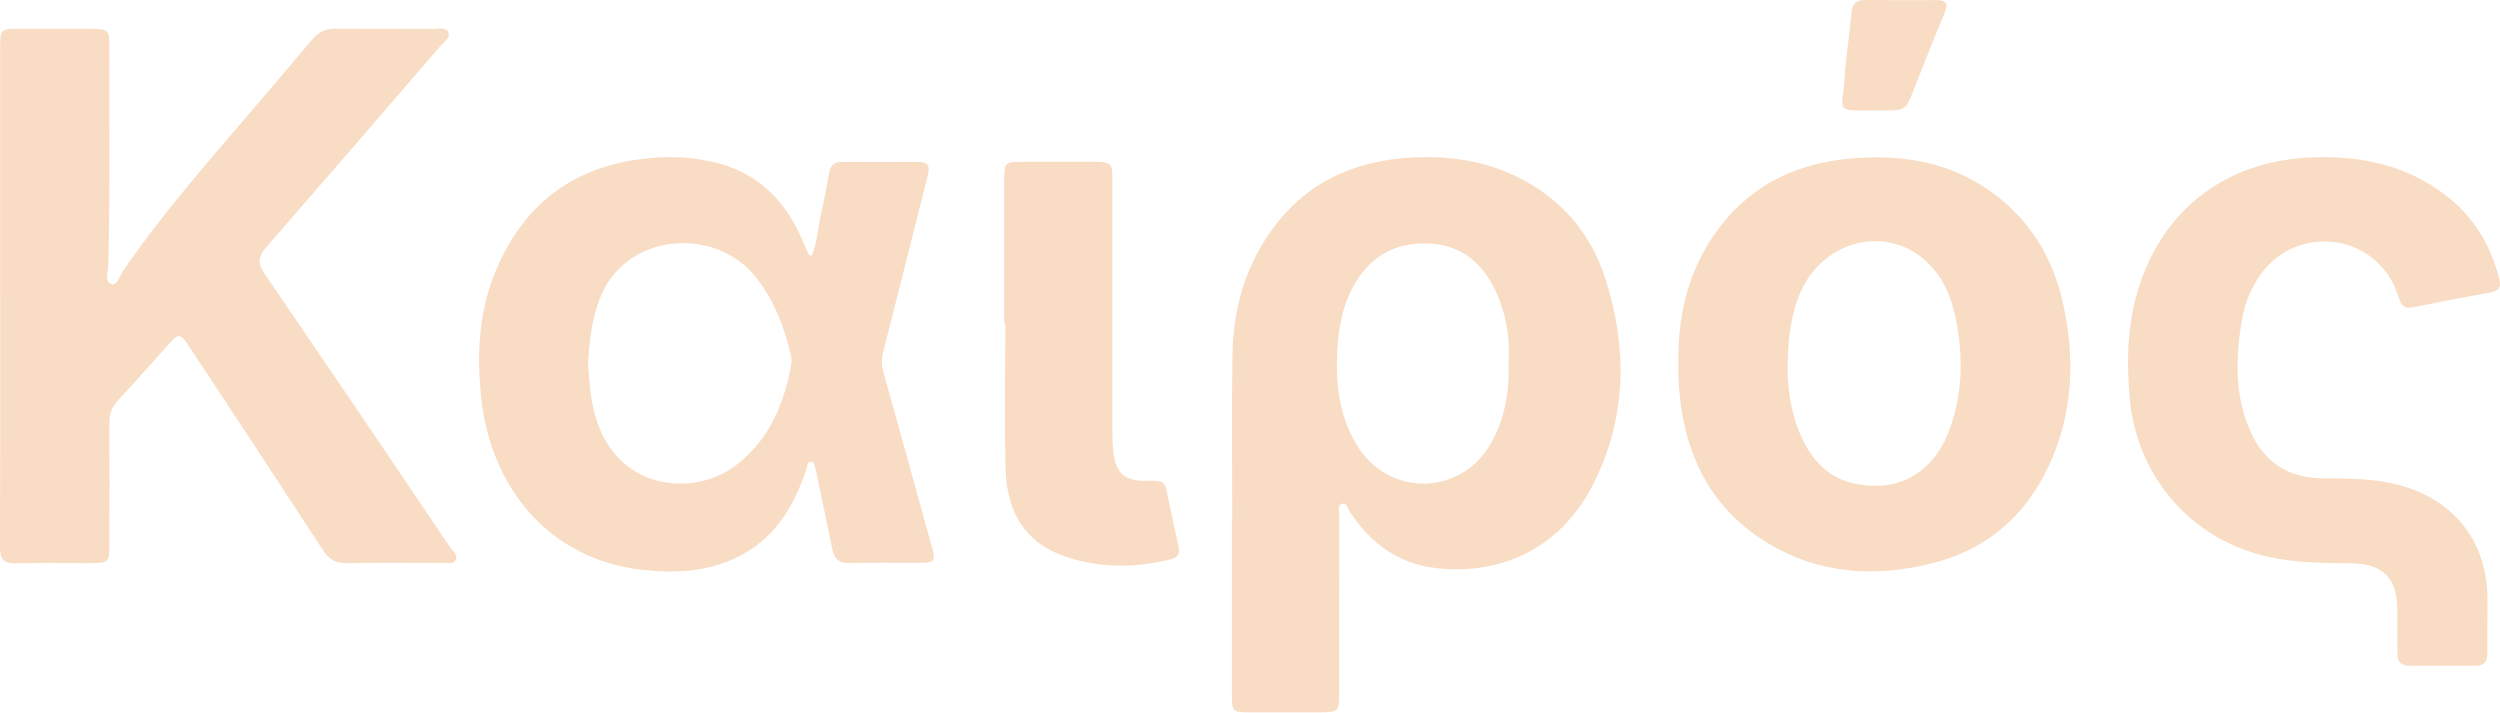
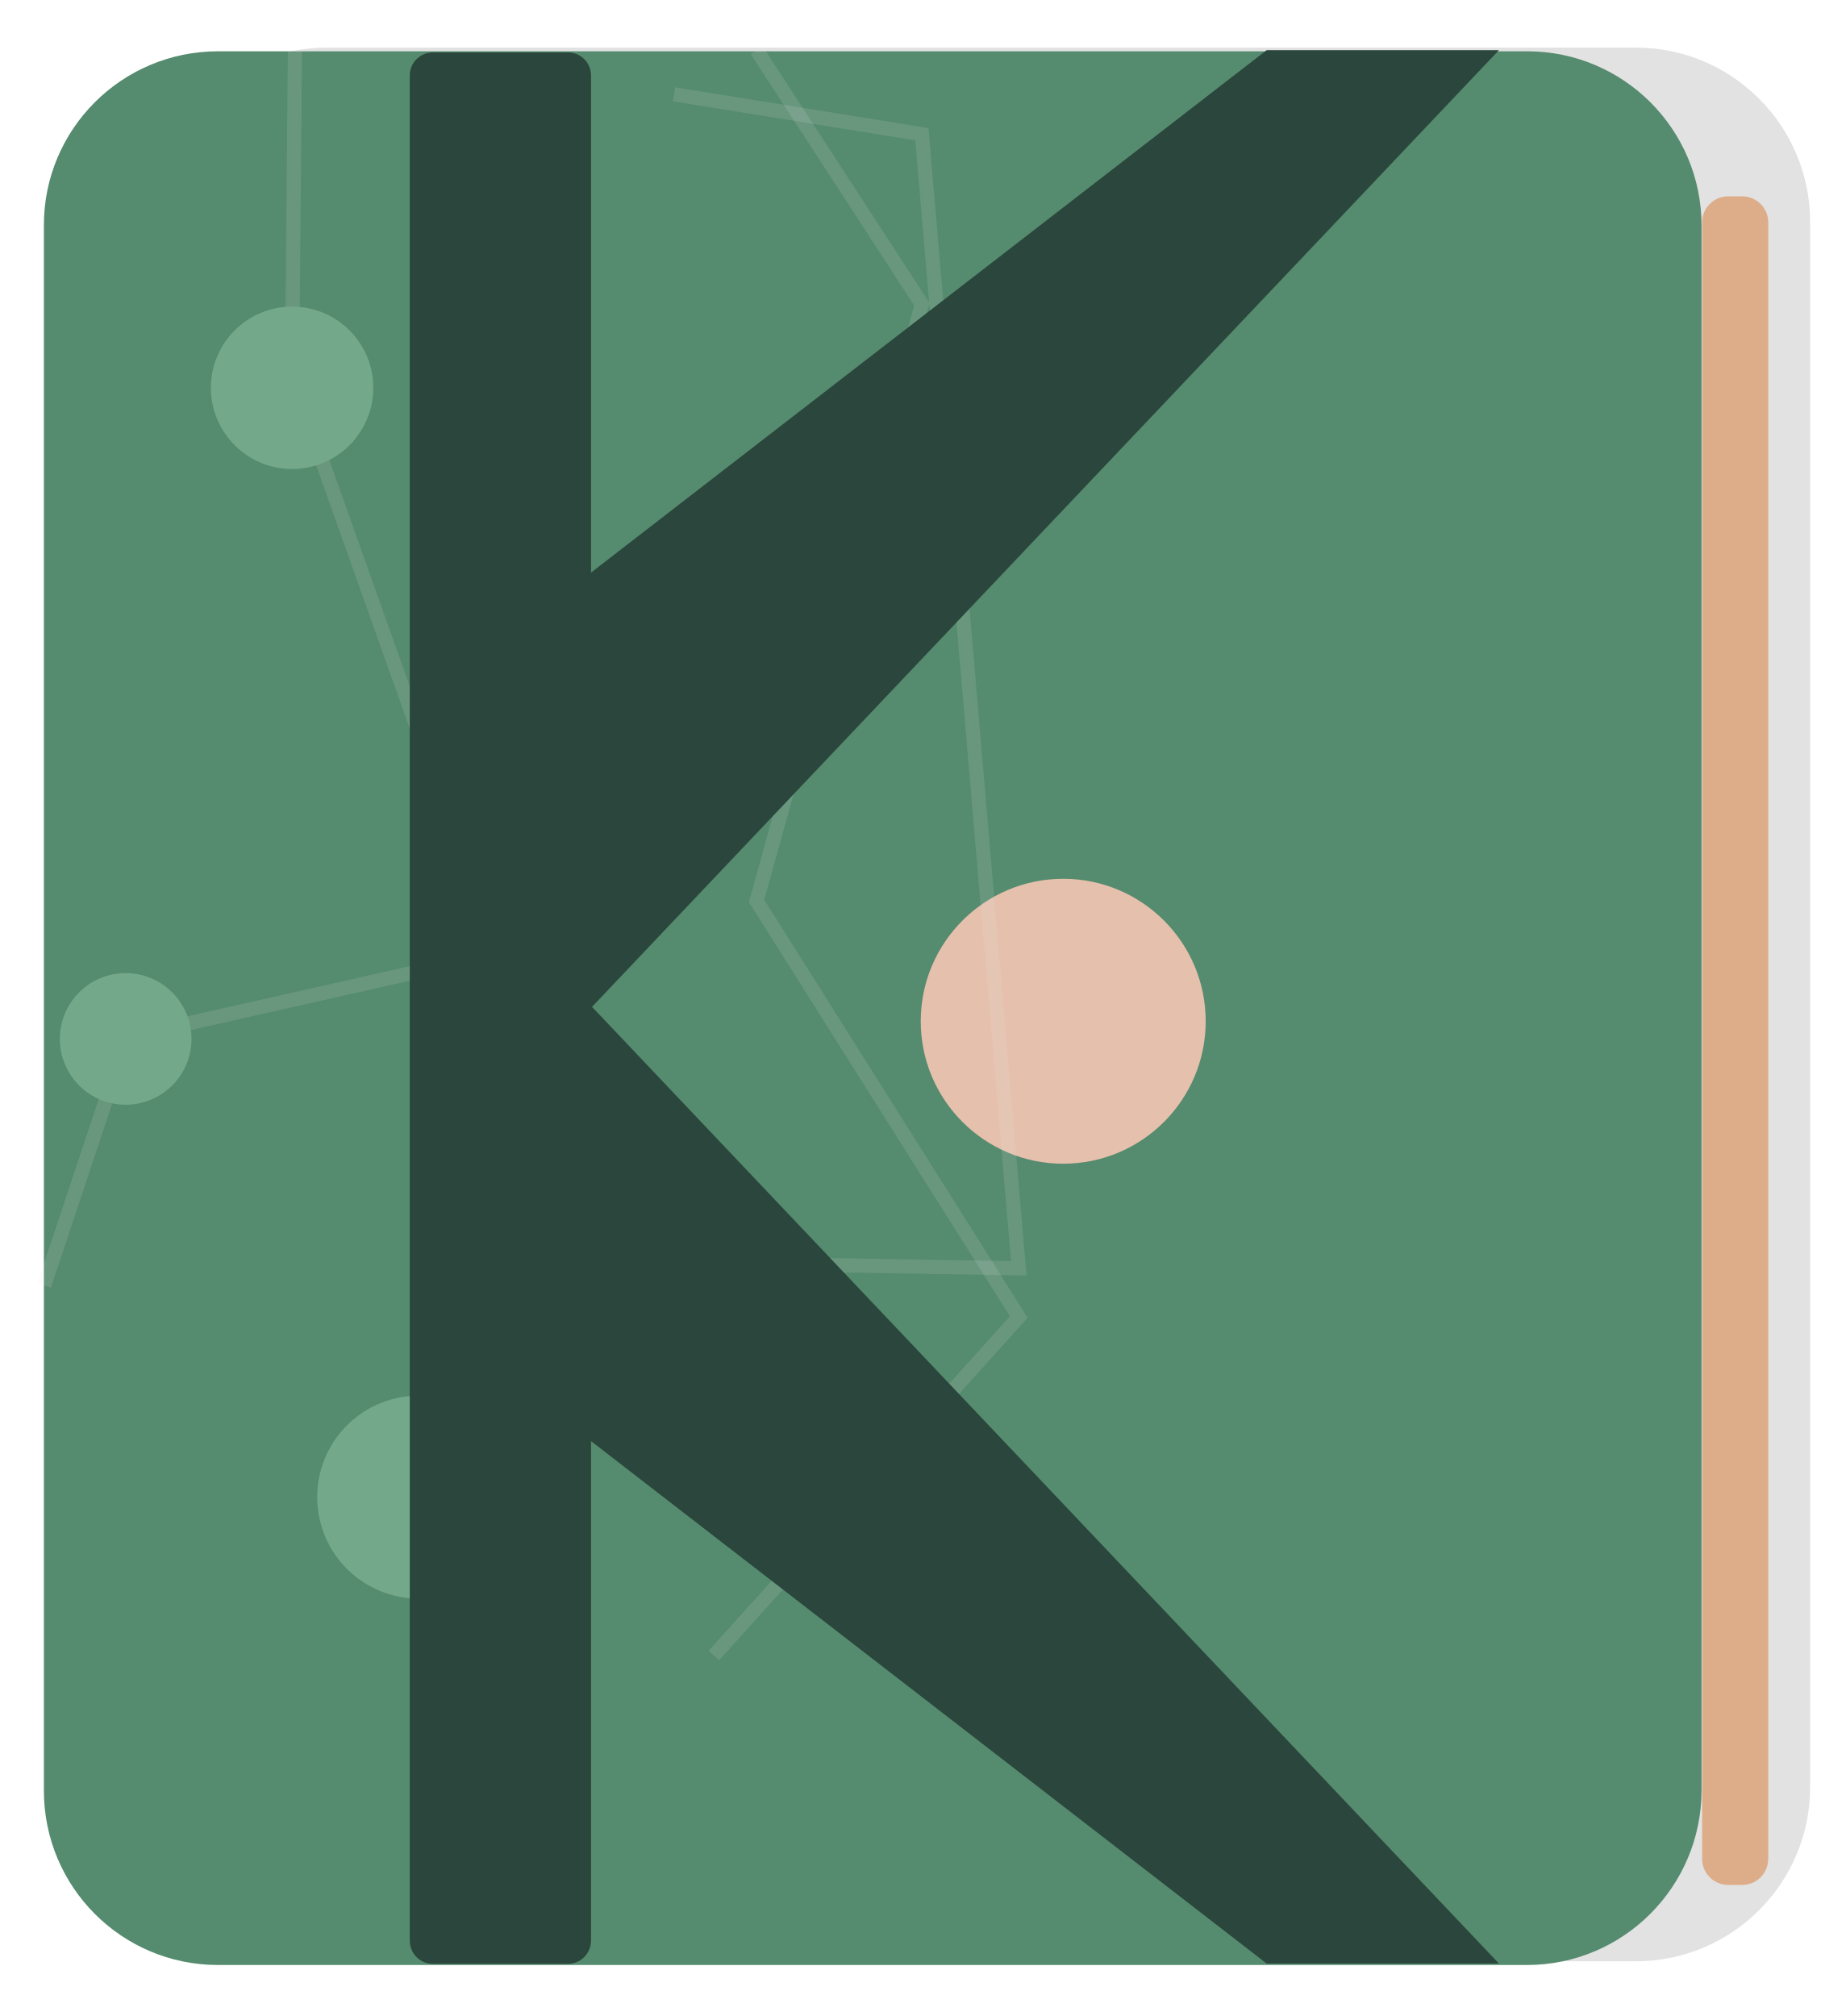
- <svg xmlns="http://www.w3.org/2000/svg" viewBox="0 0 2475.82 705.49">
-   <defs>
-     <style>.cls-1{fill:#f9dcc4;}</style>
-   </defs>
-   <g id="Layer_2" data-name="Layer 2">
-     <g id="Layer_1-2" data-name="Layer 1">
-       <path class="cls-1" d="M.13,292.45q0-123.3,0-246.62c0-16.34.81-17.2,17.12-17.28q36.84-.18,73.66,0c16,.1,17.37,1.33,17.34,17.41-.14,72.45.95,144.91-1.06,217.36-.17,6.16-3.74,15.71,3.09,17.92,5.87,1.9,8.21-7.87,11.52-12.75,34.48-50.69,74.57-96.89,114.22-143.45,24.24-28.47,48.76-56.71,72.71-85.43,6.57-7.87,13.76-11.38,24.06-11.23,32.34.45,64.69.1,97,.25,4.89,0,11.47-1.88,14,3.18,2.72,5.39-3.48,8.94-6.57,12.52Q350.71,144.84,263.63,244.9c-8.23,9.4-8.6,16-1.6,26.23q92.64,135.54,184.33,271.73c2.4,3.55,7.74,7,4.81,12-2.42,4.1-7.82,2.57-12,2.58-31.95.08-63.92-.34-95.86.24-11.1.21-17.7-3.93-23.67-13.1q-66-101.36-132.81-202.16c-8.27-12.55-10.11-12.45-20.21-1.1C150.32,359.67,134,378,117.27,396c-6.28,6.71-9.13,13.74-9,23,.31,40.13.16,80.26,0,120.39,0,17.49-.83,18.18-18.71,18.22-24.94.05-49.89-.36-74.82.17C3.49,558,0,553.65,0,542.58c.34-83.37.19-166.75.19-250.13Z" />
-       <path class="cls-1" d="M1220.33,516.17c0-55.32-.73-110.65.24-165.95.71-40.78,10.87-79.54,33.21-114.16,34.79-53.92,86.19-77.95,148.9-80.26,30.24-1.11,59.92,2.52,88.18,14.14,49.52,20.37,83.26,56.56,99.31,107,21.67,68.07,20.65,136.16-11.72,201.27C1547.7,540,1490,570.47,1421.76,562.53c-37.46-4.37-64.76-24.74-84.91-55.79-2-3.09-3.19-8.9-7.44-7.91-5.4,1.27-3.11,7.21-3.11,11.12-.15,58.82-.07,117.65-.13,176.48,0,18.33-.75,19-19.18,19q-33.9.06-67.81,0c-19.12,0-19.21-.08-19.22-19.81q0-84.74,0-169.48ZM1493.92,357.3a140.9,140.9,0,0,0-13.61-70.92c-13.91-28.47-36.16-45.29-69-45.35s-56.18,14.75-71.6,43.59c-10.59,19.81-14.29,41.28-15.39,63-1.7,33.85,2.17,67.11,21.44,96.33,31.67,48,100.25,46.26,129.6-3C1490.41,415.68,1495,388,1493.92,357.3Z" />
-       <path class="cls-1" d="M803.85,253.52c5.68-13.9,6.3-28.76,9.53-42.94,3-12.89,5.33-25.93,7.62-39,1.36-7.73,5.1-11.41,13.34-11.31,24.94.3,49.88.21,74.82.09,9.56-.05,12.16,3.73,9.75,13.12C904,232,889.46,290.59,874.56,349.08a35.81,35.81,0,0,0,.29,19.4q24.39,87.2,48.34,174.51c3.45,12.5,2.23,14.23-11.12,14.34-23.77.2-47.55-.31-71.31.26-10.38.25-14.63-4.43-16.51-13.83-4.89-24.43-10.2-48.77-15.34-73.15-.48-2.29-.74-4.63-1.42-6.85-.78-2.54-1-6.34-4-6.6-4.33-.38-3.72,4.1-4.63,6.79-11.45,34-28,64.25-60.22,83.27C706.88,566,672.1,568.17,636.77,564.35,542.85,554.21,486,481.68,476.62,394.6c-4.7-43.64-2.47-86.62,14.77-127.42,26.5-62.73,73.26-100.16,141.53-109.42,27-3.65,53.68-2.93,79.93,4.37,40.67,11.32,66.35,39,82.27,76.89,1.8,4.3,3.65,8.59,5.6,12.83C801,252.39,802,252.57,803.85,253.52ZM582.41,360.1c1,17,2.23,34.79,7.21,52.21,21.1,73.77,96.89,79.8,137.84,49.48,33.9-25.09,49.11-61.29,56.23-101.53.59-3.33-.05-7.06-.87-10.42-6.72-27.46-16.64-53.37-34.64-75.8-40.44-50.39-130-44.37-154.88,23.45C585.93,317.61,583.47,338.2,582.41,360.1Z" />
-       <path class="cls-1" d="M1662.19,361.52c-1-46.37,8.59-90,35.12-128.66,31.56-46,76.47-69.78,131.34-75.46,59.44-6.16,114.2,4.63,159.92,46.08,28.68,26,45.86,58.81,54.31,96.18,12.46,55.09,10.26,109.35-13.69,161.19-23.44,50.72-62.52,83.93-117.12,97.34-55.88,13.73-110.61,10.18-160.57-19.79-61.25-36.75-86.13-94.87-89.27-164C1662,370.09,1662.2,365.8,1662.19,361.52Zm108.14,5.33c.15,18.12,3.15,42.73,13.68,65.93,15.31,33.71,39.69,49.11,76.6,48.3,30-.66,56.22-20.36,68.54-51.76,14.86-37.9,15.59-76.77,7.21-116.08-4.46-21-13.1-40.18-29.21-54.85-39.49-35.93-101.49-20.44-123.89,30.69C1773.39,311.62,1770.38,335.48,1770.33,366.85Z" />
-       <path class="cls-1" d="M2463.24,614.09c0,11.3,0,22.6,0,33.9,0,7.76-3.81,11.39-11.5,11.38-21.83,0-43.66-.1-65.49,0-8.4.06-12-4-12-12.12q.08-21.63-.09-43.26c-.22-31.47-14-45.84-45.82-46.13-30.83-.28-61.52-.49-91.6-8.84-71-19.71-120.79-80.23-127.5-153.82-3.69-40.48-2.36-80.23,11.62-118.73,27.1-74.63,88.83-118.16,170.88-120.67,47.22-1.45,91.51,8,129.93,37.27,27.75,21.12,44.72,49.29,53.4,82.87,2.2,8.53-.37,12.15-8.83,13.68-26.07,4.71-52.07,9.81-78.07,14.92-6.24,1.23-9.48-1.52-11.56-7-2.5-6.54-4.6-13.35-8-19.4-27.72-49-96.23-52.56-129.35-7a108,108,0,0,0-19.06,46.07c-6.31,37.32-7.38,74.5,8.49,110.1,13.81,31,38.18,46.3,72,46.39,25,.07,49.8.14,74.26,6.44,55.21,14.24,88.21,56.06,88.46,112.83,0,7,0,14,0,21Z" />
-       <path class="cls-1" d="M994.51,320.58q0-71.26,0-142.54c0-17,.83-17.77,17.85-17.82q35.64-.1,71.29,0c16.82.07,18,1.21,18,17.92q.08,123.86,0,247.72a209.68,209.68,0,0,0,1,22.14c2.24,20.69,11.6,28.67,32.46,28.22,18.39-.41,18.3-.39,22,18.06q4.76,23.46,9.94,46.84c1.55,7-.45,11-7.79,12.83-35.65,8.72-71.2,8.87-105.91-3.38-39.73-14-56.27-45.58-57.43-85.17-1.42-48.24-.34-96.56-.34-144.84Z" />
-       <path class="cls-1" d="M1856.48,109.43c-40.46.13-31.92,1.71-29.69-32.25,1.42-21.68,4.82-43.22,6.9-64.86C1834.52,3.75,1838.21-.1,1847,0c23.71.27,47.42.12,71.13.09,9.22,0,11.56,3.48,7.85,12.35-10.49,25.09-20.56,50.35-30.47,75.67-8.32,21.22-8.12,21.3-30.88,21.32Z" />
+ <svg xmlns="http://www.w3.org/2000/svg" version="1.1" id="Layer_1" x="0px" y="0px" viewBox="0 0 647.7 707.5" style="enable-background:new 0 0 647.7 707.5;" xml:space="preserve">
+   <style type="text/css">
+ 	.st0{fill:#E2E2E2;}
+ 	.st1{fill:#DDAD8A;}
+ 	.st2{fill:#558B6E;}
+ 	.st3{fill:none;}
+ 	.st4{fill:#E5C0AC;}
+ 	.st5{opacity:0.13;fill:none;stroke:#E6E6E6;stroke-width:5;stroke-miterlimit:10;enable-background:new    ;}
+ 	.st6{fill:#74A88A;}
+ 	.st7{fill:#2B463C;}
+ </style>
+   <g id="Layer_2_1_">
+     <g id="Layer_1-2">
+       <path class="st0" d="M574,688.3H114.7c-33.8,0-61.2-27.4-61.2-61.2V77.9c0-33.8,27.4-61.2,61.2-61.2c0,0,0,0,0,0H574    c33.8,0,61.2,27.4,61.2,61.2v549.3C635.2,660.9,607.8,688.3,574,688.3L574,688.3z" />
+       <path class="st1" d="M611.4,661.5h-5c-5,0-9.1-4.1-9.1-9.1l0,0V78c0-5,4.1-9.1,9.1-9.1l0,0h5c5,0,9.1,4.1,9.1,9.1c0,0,0,0,0,0    v574.4C620.4,657.5,616.4,661.5,611.4,661.5L611.4,661.5z" />
+       <path class="st2" d="M535.8,689.6H76.5c-33.8,0-61.1-27.4-61.1-61.2V79.2C15.3,45.4,42.7,18,76.5,18c0,0,0,0,0,0h459.4    c33.8,0,61.2,27.4,61.2,61.2c0,0,0,0,0,0v549.2C597,662.2,569.6,689.6,535.8,689.6z" />
+       <path class="st3" d="M166.5,18h413.2c12.6,0,22.8,10.2,22.8,22.8v626c0,12.6-10.2,22.8-22.8,22.8H166.5    c-12.6,0-22.8-10.2-22.8-22.8v-626C143.7,28.2,153.9,18,166.5,18z" />
+       <path class="st4" d="M373.1,308.4L373.1,308.4c27.6,0,50,22.4,50,50v0c0,27.6-22.4,50-50,50l0,0c-27.6,0-50-22.4-50-50v0    C323.1,330.8,345.5,308.4,373.1,308.4z" />
+       <path class="st5" d="M265.5,17.6c19.3,29.7,38.7,59.4,58,89.2c-19.3,69.8-38.7,139.6-58,209.4l92,146L250.5,581" />
+       <path class="st5" d="M103.5,17.6c-0.3,38.1-0.7,76.3-1,114.5l72,202.6L44.5,364c-9.7,29-19.3,58.1-29,87.1" />
+       <path class="st5" d="M236.5,33.1l87,14c11.3,132.7,22.7,265.3,34,398l-121.5-2" />
+       <circle class="st6" cx="102.5" cy="136.1" r="28.5" />
+       <circle class="st6" cx="44.1" cy="364.6" r="23.1" />
+       <ellipse transform="matrix(0.9871 -0.1602 0.1602 0.9871 -82.2608 30.317)" class="st6" cx="146.9" cy="525.4" rx="35.6" ry="35.6" />
+       <polygon class="st7" points="202.3,204.9 444.5,17.6 526,17.6 202.3,359.1   " />
+       <polygon class="st7" points="202.3,501.8 444.5,689.1 526,689.1 202.3,347.6   " />
+       <path class="st7" d="M151.9,18.4h47.4c4.5,0,8.1,3.6,8.1,8.1V681c0,4.5-3.6,8.2-8.1,8.2h-47.4c-4.5,0-8.1-3.6-8.1-8.2V26.6    C143.7,22.1,147.4,18.4,151.9,18.4z" />
    </g>
  </g>
</svg>
